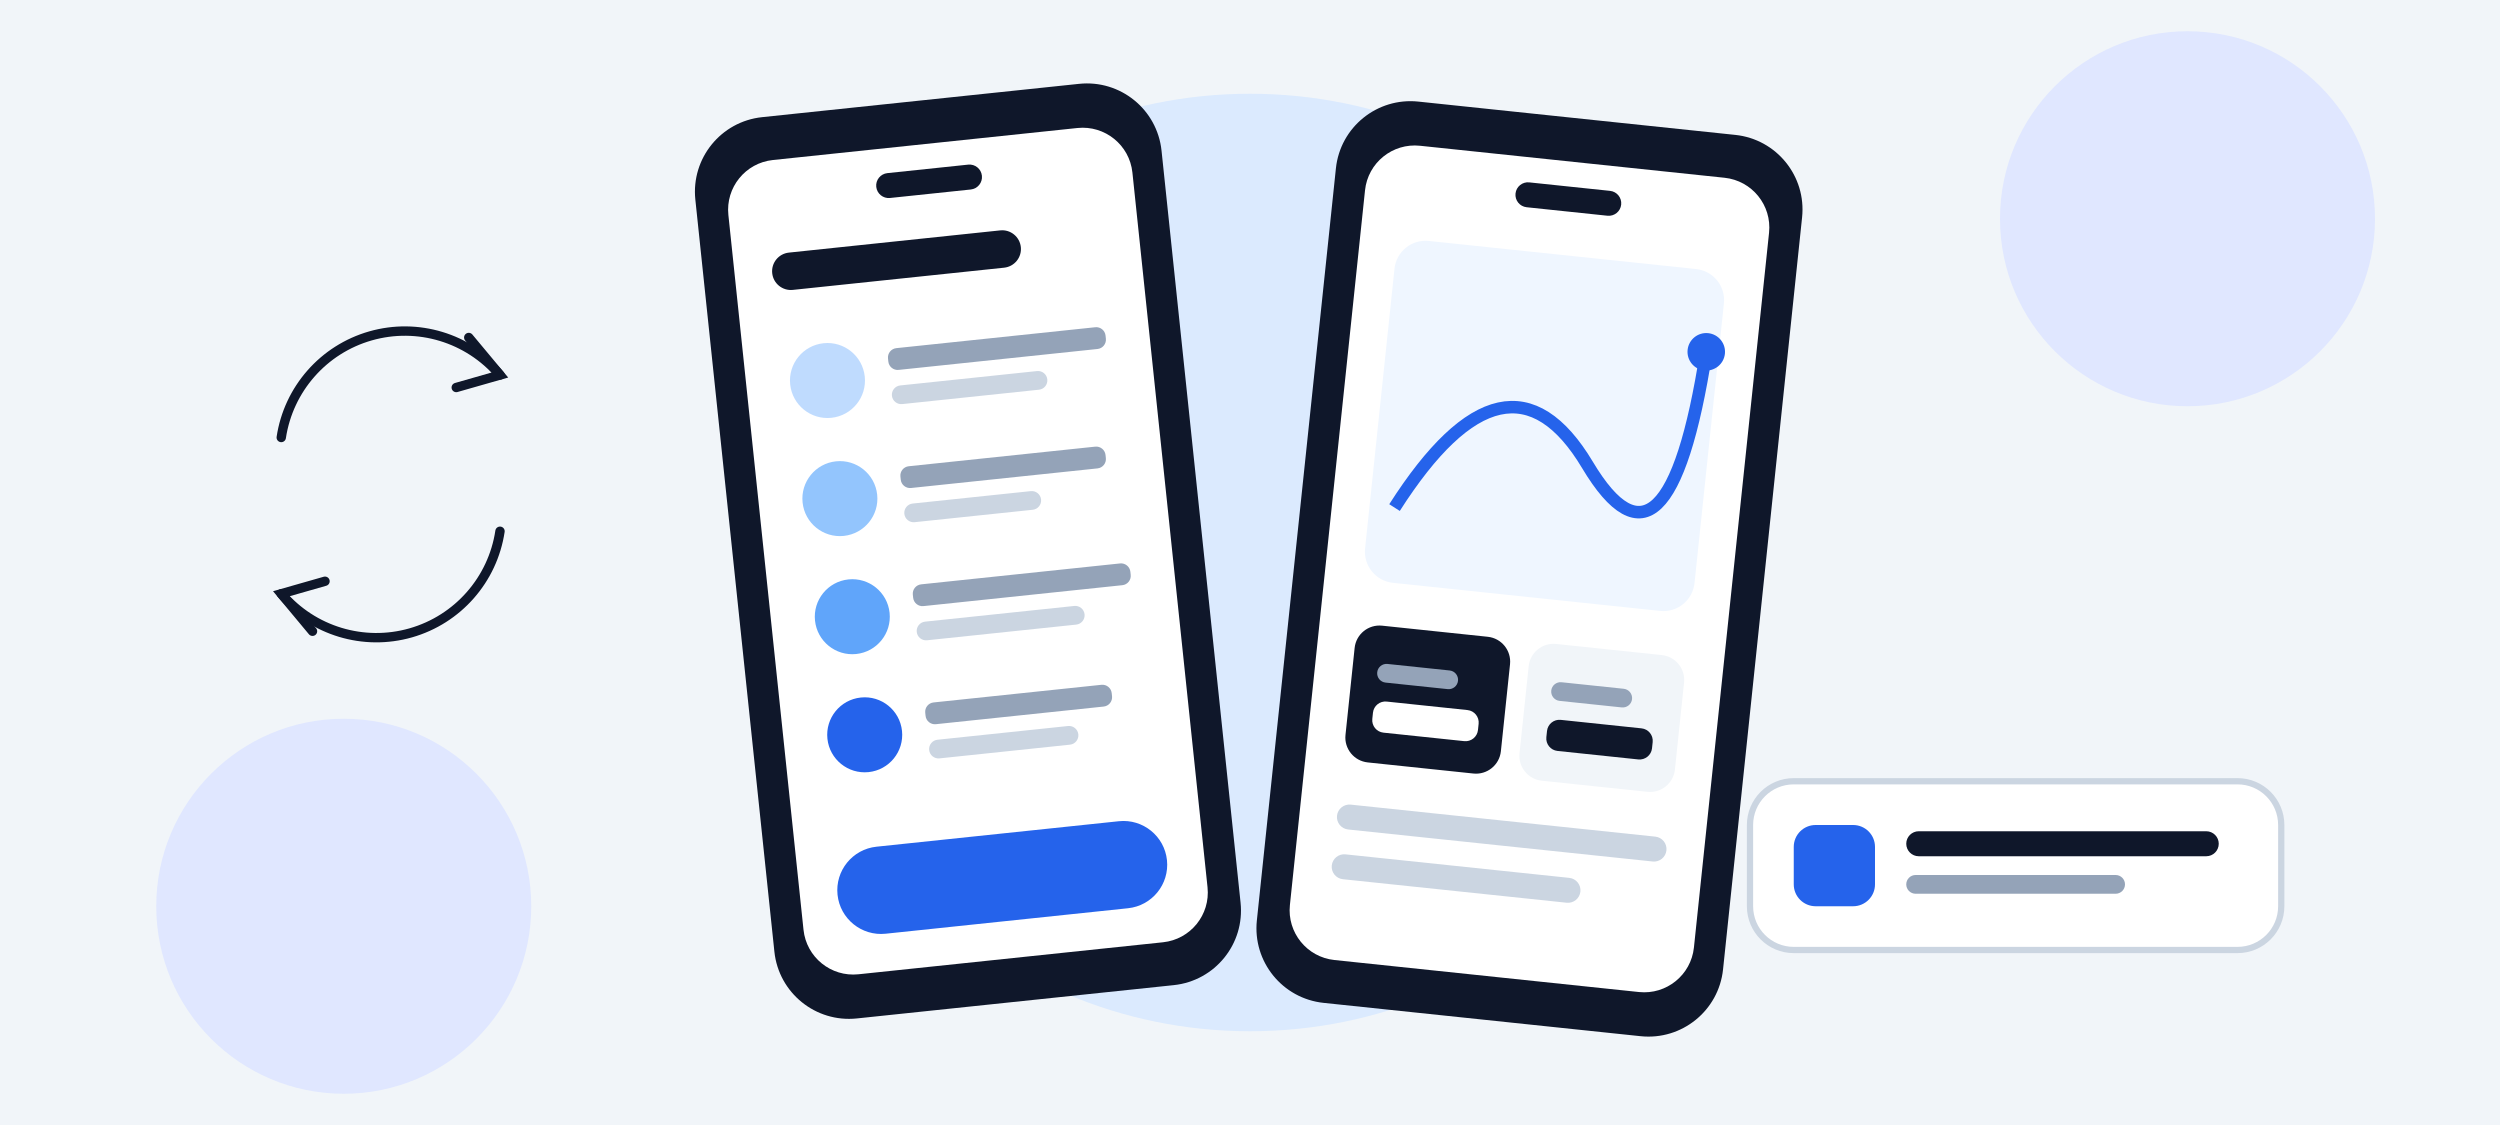
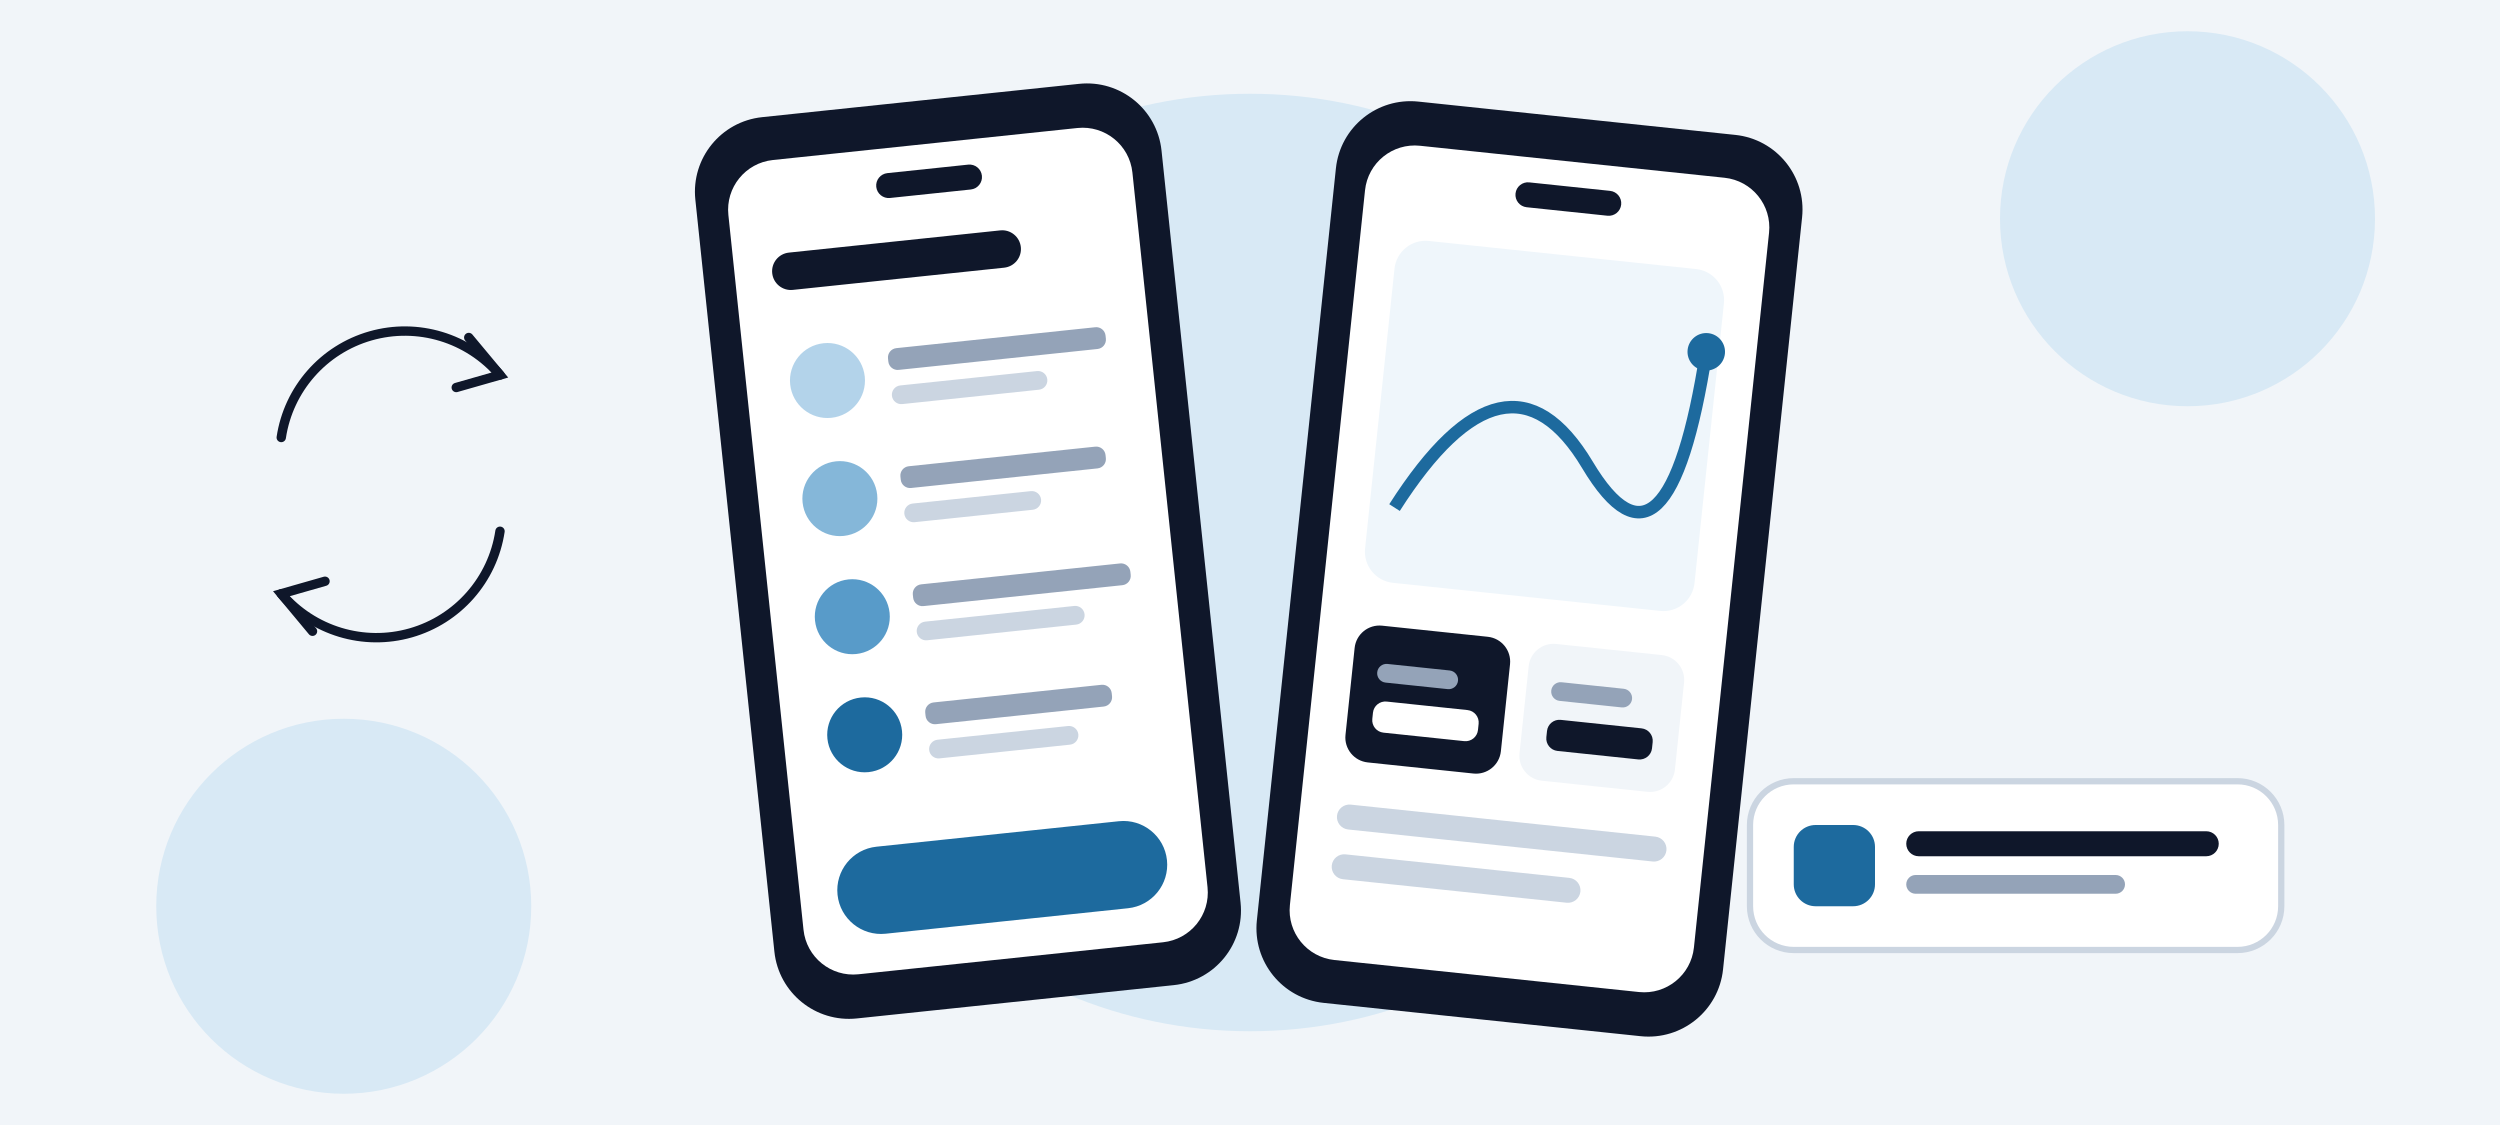
<svg xmlns="http://www.w3.org/2000/svg" viewBox="0 0 800 360" role="img">
  <rect width="800" height="360" fill="#f1f5f9" />
-   <circle cx="400" cy="180" r="150" fill="#dbeafe" />
-   <circle cx="110" cy="290" r="60" fill="#e0e7ff" />
-   <circle cx="700" cy="70" r="60" fill="#e0e7ff" />
+   <circle cx="400" cy="180" r="150" fill="#d8e9f5" />
+   <circle cx="110" cy="290" r="60" fill="#d8e9f5" />
+   <circle cx="700" cy="70" r="60" fill="#d8e9f5" />
  <g transform="translate(220 40) rotate(-6)">
    <rect width="150" height="290" rx="24" fill="#0f172a" />
    <rect x="10" y="14" width="130" height="262" rx="16" fill="#fff" />
    <rect x="58" y="22" width="34" height="8" rx="4" fill="#0f172a" />
    <rect x="22" y="44" width="80" height="12" rx="6" fill="#0f172a" />
    <g>
-       <circle cx="36" cy="86" r="12" fill="#bfdbfe" />
+       <circle cx="36" cy="86" r="12" fill="#b3d3ea" />
      <rect x="56" y="78" width="70" height="7" rx="3" fill="#94a3b8" />
      <rect x="56" y="90" width="50" height="6" rx="3" fill="#cbd5e1" />
    </g>
    <g>
-       <circle cx="36" cy="124" r="12" fill="#93c5fd" />
+       <circle cx="36" cy="124" r="12" fill="#85b7d9" />
      <rect x="56" y="116" width="66" height="7" rx="3" fill="#94a3b8" />
      <rect x="56" y="128" width="44" height="6" rx="3" fill="#cbd5e1" />
    </g>
    <g>
-       <circle cx="36" cy="162" r="12" fill="#60a5fa" />
+       <circle cx="36" cy="162" r="12" fill="#589bc9" />
      <rect x="56" y="154" width="70" height="7" rx="3" fill="#94a3b8" />
      <rect x="56" y="166" width="54" height="6" rx="3" fill="#cbd5e1" />
    </g>
    <g>
-       <circle cx="36" cy="200" r="12" fill="#2563eb" />
+       <circle cx="36" cy="200" r="12" fill="#1d6a9e" />
      <rect x="56" y="192" width="60" height="7" rx="3" fill="#94a3b8" />
      <rect x="56" y="204" width="48" height="6" rx="3" fill="#cbd5e1" />
    </g>
-     <rect x="22" y="236" width="106" height="28" rx="14" fill="#2563eb" />
+     <rect x="22" y="236" width="106" height="28" rx="14" fill="#1d6a9e" />
  </g>
  <g transform="translate(430 30) rotate(6)">
    <rect width="150" height="290" rx="24" fill="#0f172a" />
    <rect x="10" y="14" width="130" height="262" rx="16" fill="#fff" />
    <rect x="58" y="22" width="34" height="8" rx="4" fill="#0f172a" />
-     <rect x="22" y="44" width="106" height="110" rx="10" fill="#eff6ff" />
-     <path d="M30 130 Q60 70 90 110 T124 70" stroke="#2563eb" stroke-width="4" fill="none" />
-     <circle cx="124" cy="70" r="6" fill="#2563eb" />
+     <rect x="22" y="44" width="106" height="110" rx="10" fill="#eff6fb" />
+     <path d="M30 130 Q60 70 90 110 T124 70" stroke="#1d6a9e" stroke-width="4" fill="none" />
+     <circle cx="124" cy="70" r="6" fill="#1d6a9e" />
    <rect x="22" y="168" width="50" height="44" rx="8" fill="#0f172a" />
    <rect x="78" y="168" width="50" height="44" rx="8" fill="#f1f5f9" />
    <rect x="30" y="180" width="26" height="6" rx="3" fill="#94a3b8" />
    <rect x="30" y="192" width="34" height="10" rx="4" fill="#fff" />
    <rect x="86" y="180" width="26" height="6" rx="3" fill="#94a3b8" />
    <rect x="86" y="192" width="34" height="10" rx="4" fill="#0f172a" />
    <rect x="22" y="226" width="106" height="8" rx="4" fill="#cbd5e1" />
    <rect x="22" y="242" width="80" height="8" rx="4" fill="#cbd5e1" />
  </g>
  <rect x="560" y="250" width="170" height="54" rx="14" fill="#fff" stroke="#cbd5e1" stroke-width="2" />
-   <rect x="574" y="264" width="26" height="26" rx="7" fill="#2563eb" />
+   <rect x="574" y="264" width="26" height="26" rx="7" fill="#1d6a9e" />
  <rect x="610" y="266" width="100" height="8" rx="4" fill="#0f172a" />
  <rect x="610" y="280" width="70" height="6" rx="3" fill="#94a3b8" />
  <g stroke="#0f172a" stroke-width="3" fill="none" stroke-linecap="round">
    <path d="M90 140 a40 40 0 0 1 70 -20" />
    <path d="M150 108 l10 12 l-14 4" />
    <path d="M160 170 a40 40 0 0 1 -70 20" />
    <path d="M100 202 l-10 -12 l14 -4" />
  </g>
</svg>
